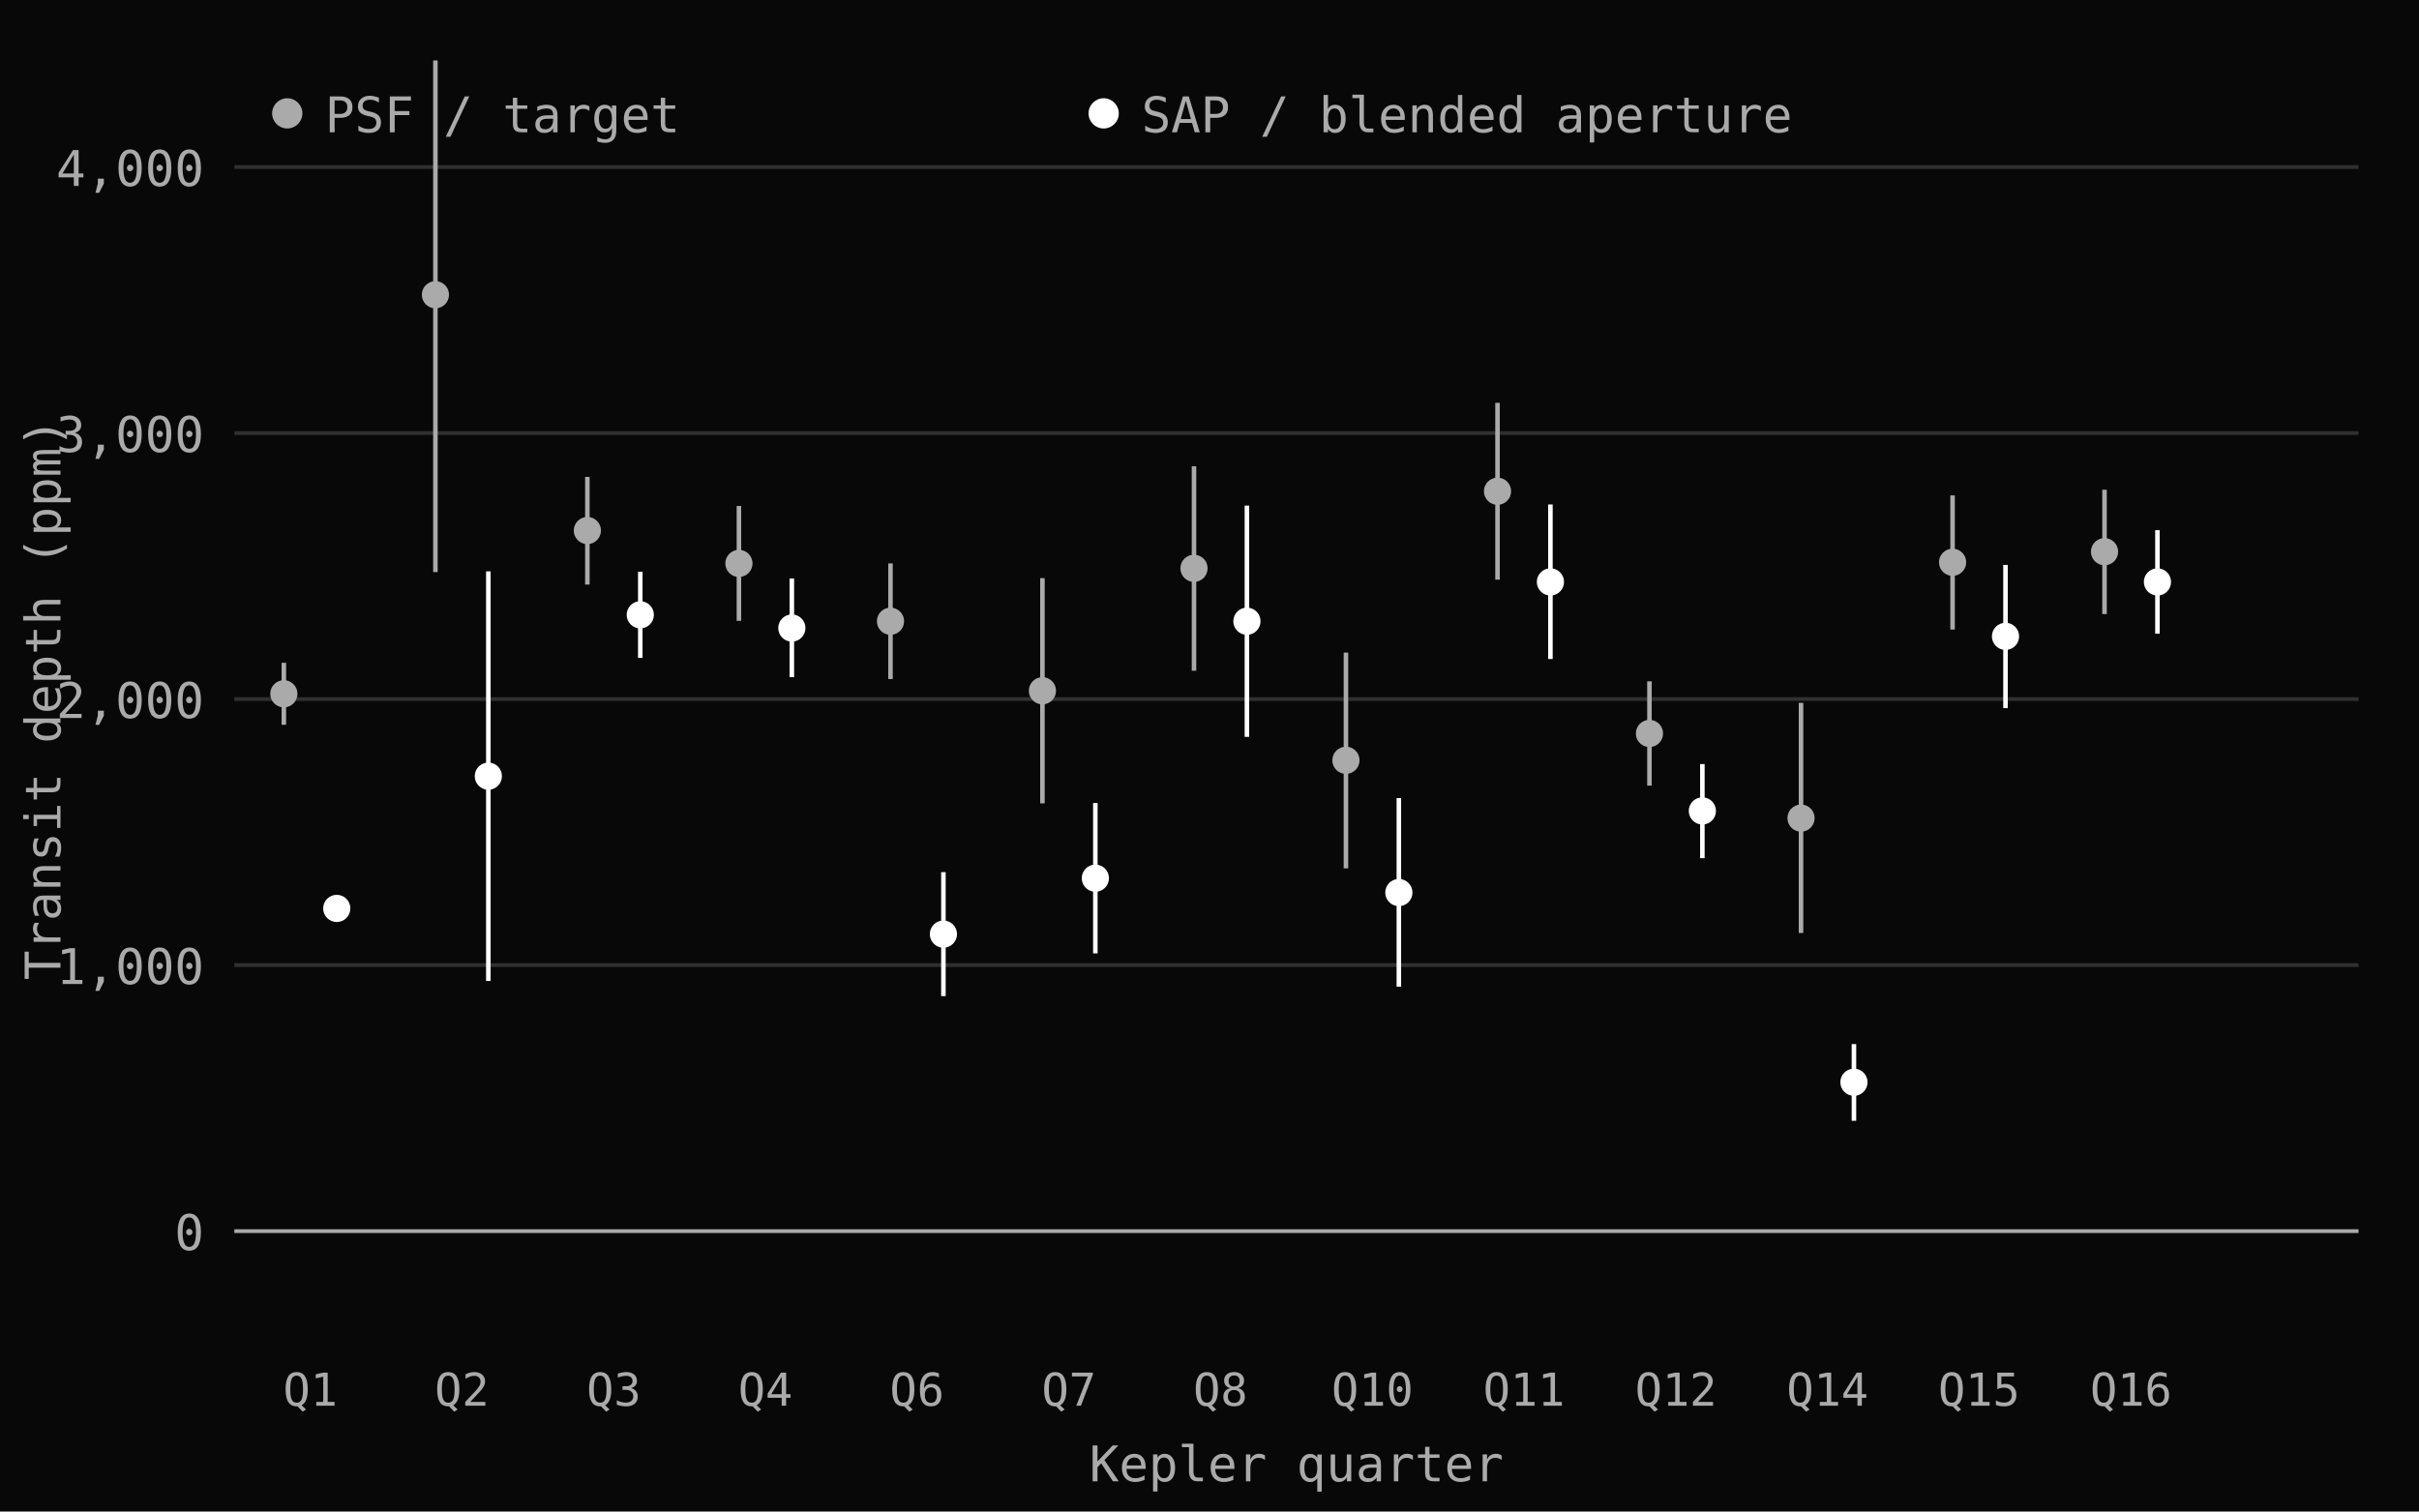
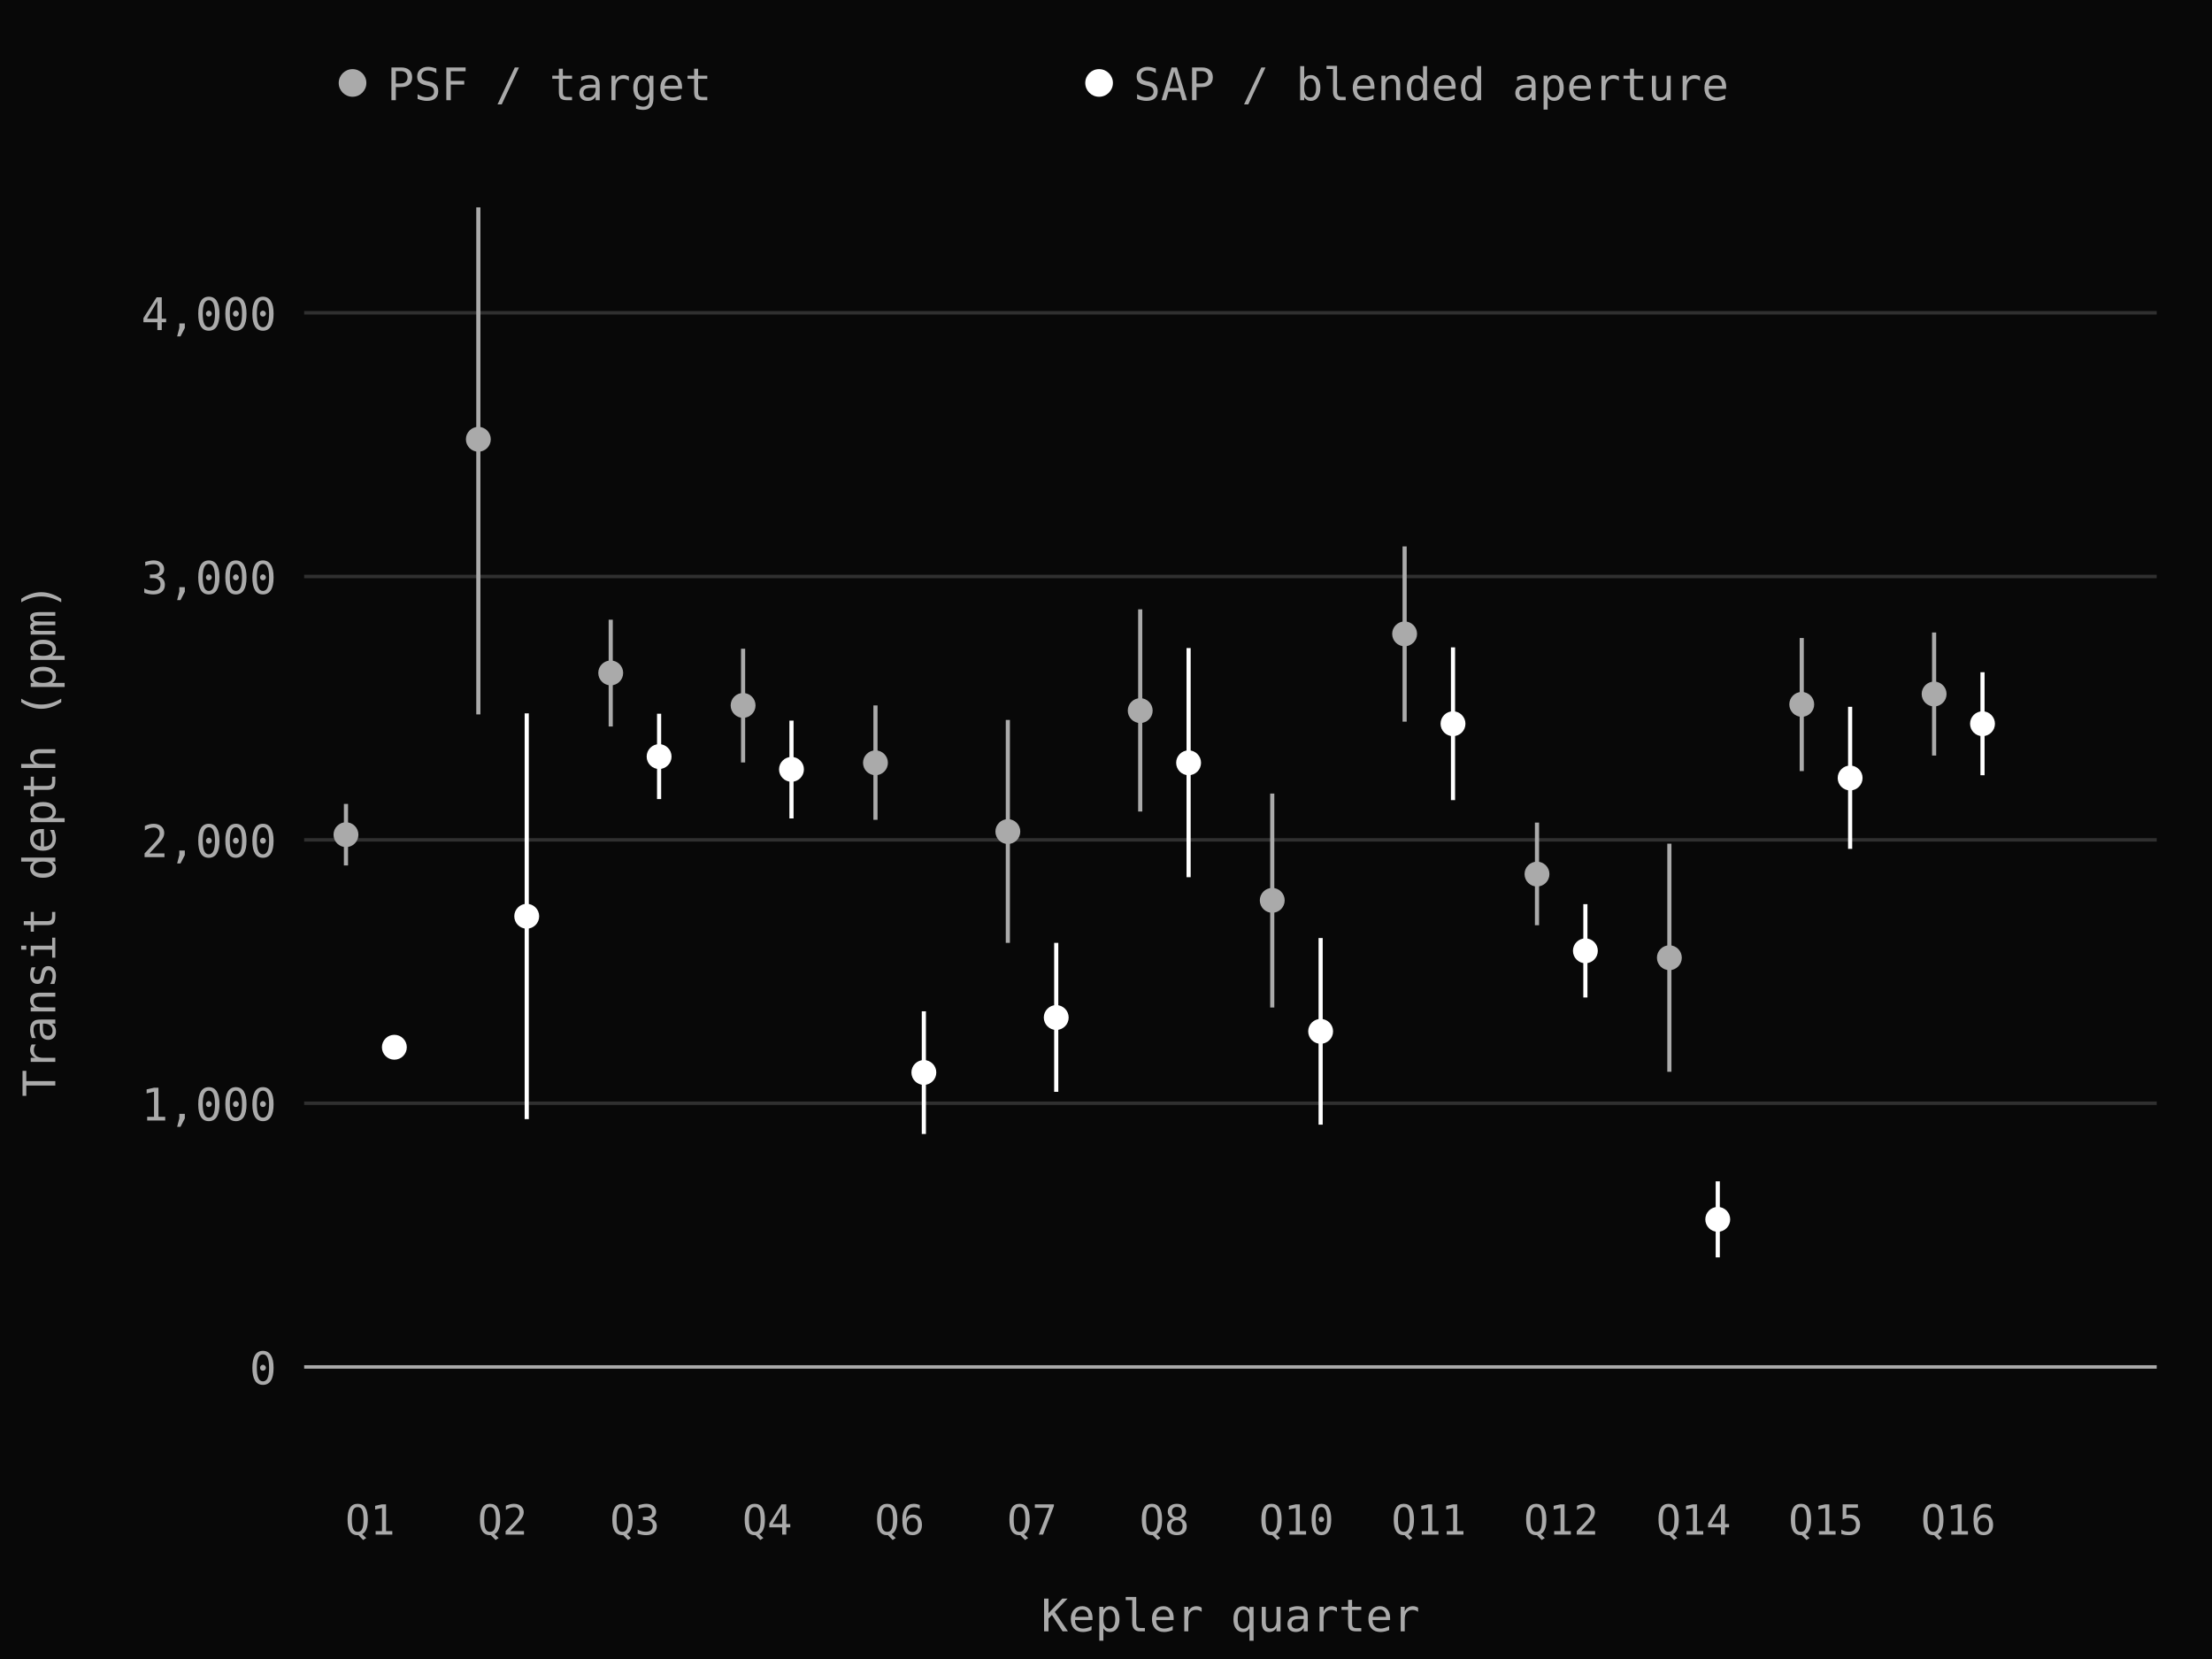
- <svg xmlns="http://www.w3.org/2000/svg" viewBox="0 0 640 400" role="img" aria-labelledby="t d">
-   <rect width="640" height="400" fill="#080808" rx="0" />
-   <line x1="62.0" y1="325.8" x2="624.0" y2="325.8" stroke="#aaaaaa" stroke-width="1" />
-   <text x="54.0" y="330.8" font-size="13" fill="#aaaaaa" text-anchor="end" font-weight="400" font-family="IBM Plex Mono,monospace">0</text>
-   <line x1="62.0" y1="255.4" x2="624.0" y2="255.4" stroke="#303030" stroke-width="1" />
-   <text x="54.0" y="260.4" font-size="13" fill="#aaaaaa" text-anchor="end" font-weight="400" font-family="IBM Plex Mono,monospace">1,000</text>
-   <line x1="62.0" y1="185.0" x2="624.0" y2="185.0" stroke="#303030" stroke-width="1" />
-   <text x="54.0" y="190.0" font-size="13" fill="#aaaaaa" text-anchor="end" font-weight="400" font-family="IBM Plex Mono,monospace">2,000</text>
-   <line x1="62.0" y1="114.6" x2="624.0" y2="114.6" stroke="#303030" stroke-width="1" />
-   <text x="54.0" y="119.6" font-size="13" fill="#aaaaaa" text-anchor="end" font-weight="400" font-family="IBM Plex Mono,monospace">3,000</text>
-   <line x1="62.0" y1="44.2" x2="624.0" y2="44.2" stroke="#303030" stroke-width="1" />
-   <text x="54.0" y="49.2" font-size="13" fill="#aaaaaa" text-anchor="end" font-weight="400" font-family="IBM Plex Mono,monospace">4,000</text>
-   <text x="16.0" y="185.0" font-size="13" fill="#aaaaaa" text-anchor="middle" font-weight="400" font-family="IBM Plex Mono,monospace" transform="rotate(-90 16.0 185.0)">Transit depth (ppm)</text>
-   <text x="343.0" y="392.0" font-size="13" fill="#aaaaaa" text-anchor="middle" font-weight="400" font-family="IBM Plex Mono,monospace">Kepler quarter</text>
-   <line x1="75.1" y1="175.4" x2="75.1" y2="191.8" stroke="#aaaaaa" stroke-width="1.2" />
-   <circle cx="75.1" cy="183.6" r="3.6" fill="#aaaaaa" stroke="none" stroke-width="1" opacity="1" />
-   <line x1="89.1" y1="238.8" x2="89.1" y2="242.1" stroke="#ffffff" stroke-width="1.2" />
-   <circle cx="89.1" cy="240.4" r="3.6" fill="#ffffff" stroke="none" stroke-width="1" opacity="1" />
-   <text x="82.1" y="372.0" font-size="12" fill="#aaaaaa" text-anchor="middle" font-weight="400" font-family="IBM Plex Mono,monospace">Q1</text>
-   <line x1="115.2" y1="16.0" x2="115.2" y2="151.4" stroke="#aaaaaa" stroke-width="1.2" />
-   <circle cx="115.2" cy="78.0" r="3.6" fill="#aaaaaa" stroke="none" stroke-width="1" opacity="1" />
-   <line x1="129.2" y1="151.2" x2="129.2" y2="259.6" stroke="#ffffff" stroke-width="1.2" />
-   <circle cx="129.2" cy="205.4" r="3.6" fill="#ffffff" stroke="none" stroke-width="1" opacity="1" />
-   <text x="122.2" y="372.0" font-size="12" fill="#aaaaaa" text-anchor="middle" font-weight="400" font-family="IBM Plex Mono,monospace">Q2</text>
-   <line x1="155.4" y1="126.2" x2="155.4" y2="154.7" stroke="#aaaaaa" stroke-width="1.2" />
-   <circle cx="155.4" cy="140.4" r="3.6" fill="#aaaaaa" stroke="none" stroke-width="1" opacity="1" />
-   <line x1="169.4" y1="151.3" x2="169.4" y2="174.1" stroke="#ffffff" stroke-width="1.2" />
-   <circle cx="169.4" cy="162.7" r="3.6" fill="#ffffff" stroke="none" stroke-width="1" opacity="1" />
-   <text x="162.4" y="372.0" font-size="12" fill="#aaaaaa" text-anchor="middle" font-weight="400" font-family="IBM Plex Mono,monospace">Q3</text>
-   <line x1="195.5" y1="133.9" x2="195.5" y2="164.3" stroke="#aaaaaa" stroke-width="1.2" />
-   <circle cx="195.5" cy="149.1" r="3.6" fill="#aaaaaa" stroke="none" stroke-width="1" opacity="1" />
-   <line x1="209.5" y1="153.1" x2="209.5" y2="179.2" stroke="#ffffff" stroke-width="1.2" />
-   <circle cx="209.5" cy="166.2" r="3.6" fill="#ffffff" stroke="none" stroke-width="1" opacity="1" />
-   <text x="202.5" y="372.0" font-size="12" fill="#aaaaaa" text-anchor="middle" font-weight="400" font-family="IBM Plex Mono,monospace">Q4</text>
-   <line x1="235.6" y1="149.1" x2="235.6" y2="179.7" stroke="#aaaaaa" stroke-width="1.2" />
-   <circle cx="235.6" cy="164.4" r="3.6" fill="#aaaaaa" stroke="none" stroke-width="1" opacity="1" />
-   <line x1="249.6" y1="230.8" x2="249.6" y2="263.6" stroke="#ffffff" stroke-width="1.2" />
-   <circle cx="249.6" cy="247.2" r="3.6" fill="#ffffff" stroke="none" stroke-width="1" opacity="1" />
-   <text x="242.6" y="372.0" font-size="12" fill="#aaaaaa" text-anchor="middle" font-weight="400" font-family="IBM Plex Mono,monospace">Q6</text>
-   <line x1="275.8" y1="153.0" x2="275.8" y2="212.6" stroke="#aaaaaa" stroke-width="1.2" />
-   <circle cx="275.8" cy="182.8" r="3.6" fill="#aaaaaa" stroke="none" stroke-width="1" opacity="1" />
-   <line x1="289.8" y1="212.5" x2="289.8" y2="252.3" stroke="#ffffff" stroke-width="1.2" />
-   <circle cx="289.8" cy="232.4" r="3.6" fill="#ffffff" stroke="none" stroke-width="1" opacity="1" />
-   <text x="282.8" y="372.0" font-size="12" fill="#aaaaaa" text-anchor="middle" font-weight="400" font-family="IBM Plex Mono,monospace">Q7</text>
-   <line x1="315.9" y1="123.4" x2="315.9" y2="177.5" stroke="#aaaaaa" stroke-width="1.2" />
-   <circle cx="315.9" cy="150.4" r="3.6" fill="#aaaaaa" stroke="none" stroke-width="1" opacity="1" />
-   <line x1="329.9" y1="133.8" x2="329.9" y2="195.0" stroke="#ffffff" stroke-width="1.2" />
-   <circle cx="329.9" cy="164.4" r="3.6" fill="#ffffff" stroke="none" stroke-width="1" opacity="1" />
-   <text x="322.9" y="372.0" font-size="12" fill="#aaaaaa" text-anchor="middle" font-weight="400" font-family="IBM Plex Mono,monospace">Q8</text>
-   <line x1="356.1" y1="172.7" x2="356.1" y2="229.8" stroke="#aaaaaa" stroke-width="1.2" />
-   <circle cx="356.1" cy="201.2" r="3.6" fill="#aaaaaa" stroke="none" stroke-width="1" opacity="1" />
-   <line x1="370.1" y1="211.2" x2="370.1" y2="261.1" stroke="#ffffff" stroke-width="1.2" />
-   <circle cx="370.1" cy="236.2" r="3.6" fill="#ffffff" stroke="none" stroke-width="1" opacity="1" />
-   <text x="363.1" y="372.0" font-size="12" fill="#aaaaaa" text-anchor="middle" font-weight="400" font-family="IBM Plex Mono,monospace">Q10</text>
-   <line x1="396.2" y1="106.6" x2="396.2" y2="153.4" stroke="#aaaaaa" stroke-width="1.2" />
-   <circle cx="396.2" cy="130.0" r="3.6" fill="#aaaaaa" stroke="none" stroke-width="1" opacity="1" />
-   <line x1="410.2" y1="133.5" x2="410.2" y2="174.4" stroke="#ffffff" stroke-width="1.2" />
-   <circle cx="410.2" cy="154.0" r="3.6" fill="#ffffff" stroke="none" stroke-width="1" opacity="1" />
-   <text x="403.2" y="372.0" font-size="12" fill="#aaaaaa" text-anchor="middle" font-weight="400" font-family="IBM Plex Mono,monospace">Q11</text>
-   <line x1="436.4" y1="180.3" x2="436.4" y2="207.9" stroke="#aaaaaa" stroke-width="1.2" />
-   <circle cx="436.4" cy="194.1" r="3.6" fill="#aaaaaa" stroke="none" stroke-width="1" opacity="1" />
-   <line x1="450.4" y1="202.2" x2="450.4" y2="227.1" stroke="#ffffff" stroke-width="1.2" />
-   <circle cx="450.4" cy="214.6" r="3.6" fill="#ffffff" stroke="none" stroke-width="1" opacity="1" />
-   <text x="443.4" y="372.0" font-size="12" fill="#aaaaaa" text-anchor="middle" font-weight="400" font-family="IBM Plex Mono,monospace">Q12</text>
-   <line x1="476.5" y1="186.0" x2="476.5" y2="246.9" stroke="#aaaaaa" stroke-width="1.2" />
-   <circle cx="476.5" cy="216.5" r="3.6" fill="#aaaaaa" stroke="none" stroke-width="1" opacity="1" />
-   <line x1="490.5" y1="276.3" x2="490.5" y2="296.6" stroke="#ffffff" stroke-width="1.2" />
-   <circle cx="490.5" cy="286.4" r="3.6" fill="#ffffff" stroke="none" stroke-width="1" opacity="1" />
-   <text x="483.5" y="372.0" font-size="12" fill="#aaaaaa" text-anchor="middle" font-weight="400" font-family="IBM Plex Mono,monospace">Q14</text>
-   <line x1="516.6" y1="131.1" x2="516.6" y2="166.6" stroke="#aaaaaa" stroke-width="1.2" />
-   <circle cx="516.6" cy="148.8" r="3.6" fill="#aaaaaa" stroke="none" stroke-width="1" opacity="1" />
-   <line x1="530.6" y1="149.5" x2="530.6" y2="187.4" stroke="#ffffff" stroke-width="1.2" />
-   <circle cx="530.6" cy="168.4" r="3.6" fill="#ffffff" stroke="none" stroke-width="1" opacity="1" />
-   <text x="523.6" y="372.0" font-size="12" fill="#aaaaaa" text-anchor="middle" font-weight="400" font-family="IBM Plex Mono,monospace">Q15</text>
-   <line x1="556.8" y1="129.6" x2="556.8" y2="162.5" stroke="#aaaaaa" stroke-width="1.2" />
-   <circle cx="556.8" cy="146.0" r="3.6" fill="#aaaaaa" stroke="none" stroke-width="1" opacity="1" />
-   <line x1="570.8" y1="140.3" x2="570.8" y2="167.7" stroke="#ffffff" stroke-width="1.2" />
-   <circle cx="570.8" cy="154.0" r="3.6" fill="#ffffff" stroke="none" stroke-width="1" opacity="1" />
-   <text x="563.8" y="372.0" font-size="12" fill="#aaaaaa" text-anchor="middle" font-weight="400" font-family="IBM Plex Mono,monospace">Q16</text>
-   <circle cx="76.0" cy="30.0" r="4" fill="#aaaaaa" stroke="none" stroke-width="1" opacity="1" />
-   <text x="86.0" y="35.0" font-size="13" fill="#aaaaaa" text-anchor="start" font-weight="400" font-family="IBM Plex Mono,monospace">PSF / target</text>
-   <circle cx="292.0" cy="30.0" r="4" fill="#ffffff" stroke="none" stroke-width="1" opacity="1" />
-   <text x="302.0" y="35.0" font-size="13" fill="#aaaaaa" text-anchor="start" font-weight="400" font-family="IBM Plex Mono,monospace">SAP / blended aperture</text>
-   <rect class="chart-hit" x="66.07" y="56.00" width="32.00" height="298.00" fill="transparent" data-chart-detail="[&quot;Quarter 1&quot;, [[&quot;PSF depth&quot;, &quot;2,020.1 ± 116.5 ppm&quot;], [&quot;SAP depth&quot;, &quot;1,212.7 ± 23.5 ppm&quot;], [&quot;PSF / SAP count&quot;, &quot;2 / 2&quot;]]]" />
-   <rect class="chart-hit" x="106.21" y="56.00" width="32.00" height="298.00" fill="transparent" data-chart-detail="[&quot;Quarter 2&quot;, [[&quot;PSF depth&quot;, &quot;3,520.0 ± 1,043.4 ppm&quot;], [&quot;SAP depth&quot;, &quot;1,710.6 ± 769.7 ppm&quot;], [&quot;PSF / SAP count&quot;, &quot;6 / 6&quot;]]]" />
-   <rect class="chart-hit" x="146.36" y="56.00" width="32.00" height="298.00" fill="transparent" data-chart-detail="[&quot;Quarter 3&quot;, [[&quot;PSF depth&quot;, &quot;2,632.9 ± 202.8 ppm&quot;], [&quot;SAP depth&quot;, &quot;2,316.6 ± 162.3 ppm&quot;], [&quot;PSF / SAP count&quot;, &quot;6 / 6&quot;]]]" />
-   <rect class="chart-hit" x="186.50" y="56.00" width="32.00" height="298.00" fill="transparent" data-chart-detail="[&quot;Quarter 4&quot;, [[&quot;PSF depth&quot;, &quot;2,509.9 ± 215.9 ppm&quot;], [&quot;SAP depth&quot;, &quot;2,267.2 ± 185.4 ppm&quot;], [&quot;PSF / SAP count&quot;, &quot;5 / 5&quot;]]]" />
-   <rect class="chart-hit" x="226.64" y="56.00" width="32.00" height="298.00" fill="transparent" data-chart-detail="[&quot;Quarter 6&quot;, [[&quot;PSF depth&quot;, &quot;2,293.0 ± 217.2 ppm&quot;], [&quot;SAP depth&quot;, &quot;1,117.1 ± 233.0 ppm&quot;], [&quot;PSF / SAP count&quot;, &quot;6 / 6&quot;]]]" />
-   <rect class="chart-hit" x="266.79" y="56.00" width="32.00" height="298.00" fill="transparent" data-chart-detail="[&quot;Quarter 7&quot;, [[&quot;PSF depth&quot;, &quot;2,031.8 ± 423.2 ppm&quot;], [&quot;SAP depth&quot;, &quot;1,326.3 ± 282.6 ppm&quot;], [&quot;PSF / SAP count&quot;, &quot;7 / 7&quot;]]]" />
-   <rect class="chart-hit" x="306.93" y="56.00" width="32.00" height="298.00" fill="transparent" data-chart-detail="[&quot;Quarter 8&quot;, [[&quot;PSF depth&quot;, &quot;2,490.8 ± 383.9 ppm&quot;], [&quot;SAP depth&quot;, &quot;2,293.0 ± 434.5 ppm&quot;], [&quot;PSF / SAP count&quot;, &quot;5 / 5&quot;]]]" />
-   <rect class="chart-hit" x="347.07" y="56.00" width="32.00" height="298.00" fill="transparent" data-chart-detail="[&quot;Quarter 10&quot;, [[&quot;PSF depth&quot;, &quot;1,769.9 ± 405.5 ppm&quot;], [&quot;SAP depth&quot;, &quot;1,273.5 ± 354.5 ppm&quot;], [&quot;PSF / SAP count&quot;, &quot;7 / 7&quot;]]]" />
-   <rect class="chart-hit" x="387.21" y="56.00" width="32.00" height="298.00" fill="transparent" data-chart-detail="[&quot;Quarter 11&quot;, [[&quot;PSF depth&quot;, &quot;2,781.1 ± 332.8 ppm&quot;], [&quot;SAP depth&quot;, &quot;2,440.9 ± 290.0 ppm&quot;], [&quot;PSF / SAP count&quot;, &quot;6 / 6&quot;]]]" />
-   <rect class="chart-hit" x="427.36" y="56.00" width="32.00" height="298.00" fill="transparent" data-chart-detail="[&quot;Quarter 12&quot;, [[&quot;PSF depth&quot;, &quot;1,870.8 ± 195.3 ppm&quot;], [&quot;SAP depth&quot;, &quot;1,579.1 ± 177.2 ppm&quot;], [&quot;PSF / SAP count&quot;, &quot;6 / 6&quot;]]]" />
-   <rect class="chart-hit" x="467.50" y="56.00" width="32.00" height="298.00" fill="transparent" data-chart-detail="[&quot;Quarter 14&quot;, [[&quot;PSF depth&quot;, &quot;1,553.2 ± 432.8 ppm&quot;], [&quot;SAP depth&quot;, &quot;559.8 ± 144.2 ppm&quot;], [&quot;PSF / SAP count&quot;, &quot;6 / 6&quot;]]]" />
-   <rect class="chart-hit" x="507.64" y="56.00" width="32.00" height="298.00" fill="transparent" data-chart-detail="[&quot;Quarter 15&quot;, [[&quot;PSF depth&quot;, &quot;2,513.5 ± 252.6 ppm&quot;], [&quot;SAP depth&quot;, &quot;2,235.2 ± 269.3 ppm&quot;], [&quot;PSF / SAP count&quot;, &quot;6 / 6&quot;]]]" />
-   <rect class="chart-hit" x="547.79" y="56.00" width="32.00" height="298.00" fill="transparent" data-chart-detail="[&quot;Quarter 16&quot;, [[&quot;PSF depth&quot;, &quot;2,553.3 ± 233.8 ppm&quot;], [&quot;SAP depth&quot;, &quot;2,440.5 ± 195.0 ppm&quot;], [&quot;PSF / SAP count&quot;, &quot;5 / 5&quot;]]]" />
+ <svg xmlns="http://www.w3.org/2000/svg" viewBox="0 0 640 480" role="img" aria-labelledby="t d">
+   <rect width="640" height="480" fill="#080808" rx="0" />
+   <line x1="88.0" y1="395.5" x2="624.0" y2="395.5" stroke="#aaaaaa" stroke-width="1" />
+   <text x="80.0" y="400.5" font-size="13" fill="#aaaaaa" text-anchor="end" font-weight="400" font-family="IBM Plex Mono,monospace">0</text>
+   <line x1="88.0" y1="319.2" x2="624.0" y2="319.2" stroke="#303030" stroke-width="1" />
+   <text x="80.0" y="324.2" font-size="13" fill="#aaaaaa" text-anchor="end" font-weight="400" font-family="IBM Plex Mono,monospace">1,000</text>
+   <line x1="88.0" y1="243.0" x2="624.0" y2="243.0" stroke="#303030" stroke-width="1" />
+   <text x="80.0" y="248.0" font-size="13" fill="#aaaaaa" text-anchor="end" font-weight="400" font-family="IBM Plex Mono,monospace">2,000</text>
+   <line x1="88.0" y1="166.8" x2="624.0" y2="166.8" stroke="#303030" stroke-width="1" />
+   <text x="80.0" y="171.8" font-size="13" fill="#aaaaaa" text-anchor="end" font-weight="400" font-family="IBM Plex Mono,monospace">3,000</text>
+   <line x1="88.0" y1="90.5" x2="624.0" y2="90.5" stroke="#303030" stroke-width="1" />
+   <text x="80.0" y="95.5" font-size="13" fill="#aaaaaa" text-anchor="end" font-weight="400" font-family="IBM Plex Mono,monospace">4,000</text>
+   <text x="16.0" y="243.0" font-size="13" fill="#aaaaaa" text-anchor="middle" font-weight="400" font-family="IBM Plex Mono,monospace" transform="rotate(-90 16.0 243.0)">Transit depth (ppm)</text>
+   <text x="356.0" y="472.0" font-size="13" fill="#aaaaaa" text-anchor="middle" font-weight="400" font-family="IBM Plex Mono,monospace">Kepler quarter</text>
+   <line x1="100.1" y1="232.6" x2="100.1" y2="250.4" stroke="#aaaaaa" stroke-width="1.2" />
+   <circle cx="100.1" cy="241.5" r="3.6" fill="#aaaaaa" stroke="none" stroke-width="1" opacity="1" />
+   <line x1="114.1" y1="301.2" x2="114.1" y2="304.8" stroke="#ffffff" stroke-width="1.2" />
+   <circle cx="114.1" cy="303.0" r="3.6" fill="#ffffff" stroke="none" stroke-width="1" opacity="1" />
+   <text x="107.1" y="444.0" font-size="12" fill="#aaaaaa" text-anchor="middle" font-weight="400" font-family="IBM Plex Mono,monospace">Q1</text>
+   <line x1="138.4" y1="60.0" x2="138.4" y2="206.7" stroke="#aaaaaa" stroke-width="1.2" />
+   <circle cx="138.4" cy="127.1" r="3.6" fill="#aaaaaa" stroke="none" stroke-width="1" opacity="1" />
+   <line x1="152.4" y1="206.4" x2="152.4" y2="323.8" stroke="#ffffff" stroke-width="1.2" />
+   <circle cx="152.4" cy="265.1" r="3.6" fill="#ffffff" stroke="none" stroke-width="1" opacity="1" />
+   <text x="145.4" y="444.0" font-size="12" fill="#aaaaaa" text-anchor="middle" font-weight="400" font-family="IBM Plex Mono,monospace">Q2</text>
+   <line x1="176.7" y1="179.3" x2="176.7" y2="210.2" stroke="#aaaaaa" stroke-width="1.2" />
+   <circle cx="176.7" cy="194.7" r="3.6" fill="#aaaaaa" stroke="none" stroke-width="1" opacity="1" />
+   <line x1="190.7" y1="206.5" x2="190.7" y2="231.2" stroke="#ffffff" stroke-width="1.2" />
+   <circle cx="190.7" cy="218.9" r="3.6" fill="#ffffff" stroke="none" stroke-width="1" opacity="1" />
+   <text x="183.7" y="444.0" font-size="12" fill="#aaaaaa" text-anchor="middle" font-weight="400" font-family="IBM Plex Mono,monospace">Q3</text>
+   <line x1="215.0" y1="187.7" x2="215.0" y2="220.6" stroke="#aaaaaa" stroke-width="1.2" />
+   <circle cx="215.0" cy="204.1" r="3.6" fill="#aaaaaa" stroke="none" stroke-width="1" opacity="1" />
+   <line x1="229.0" y1="208.5" x2="229.0" y2="236.8" stroke="#ffffff" stroke-width="1.2" />
+   <circle cx="229.0" cy="222.6" r="3.6" fill="#ffffff" stroke="none" stroke-width="1" opacity="1" />
+   <text x="222.0" y="444.0" font-size="12" fill="#aaaaaa" text-anchor="middle" font-weight="400" font-family="IBM Plex Mono,monospace">Q4</text>
+   <line x1="253.3" y1="204.1" x2="253.3" y2="237.2" stroke="#aaaaaa" stroke-width="1.2" />
+   <circle cx="253.3" cy="220.7" r="3.6" fill="#aaaaaa" stroke="none" stroke-width="1" opacity="1" />
+   <line x1="267.3" y1="292.6" x2="267.3" y2="328.1" stroke="#ffffff" stroke-width="1.2" />
+   <circle cx="267.3" cy="310.3" r="3.6" fill="#ffffff" stroke="none" stroke-width="1" opacity="1" />
+   <text x="260.3" y="444.0" font-size="12" fill="#aaaaaa" text-anchor="middle" font-weight="400" font-family="IBM Plex Mono,monospace">Q6</text>
+   <line x1="291.6" y1="208.3" x2="291.6" y2="272.8" stroke="#aaaaaa" stroke-width="1.2" />
+   <circle cx="291.6" cy="240.6" r="3.6" fill="#aaaaaa" stroke="none" stroke-width="1" opacity="1" />
+   <line x1="305.6" y1="272.8" x2="305.6" y2="315.9" stroke="#ffffff" stroke-width="1.2" />
+   <circle cx="305.6" cy="294.4" r="3.6" fill="#ffffff" stroke="none" stroke-width="1" opacity="1" />
+   <text x="298.6" y="444.0" font-size="12" fill="#aaaaaa" text-anchor="middle" font-weight="400" font-family="IBM Plex Mono,monospace">Q7</text>
+   <line x1="329.9" y1="176.3" x2="329.9" y2="234.8" stroke="#aaaaaa" stroke-width="1.2" />
+   <circle cx="329.9" cy="205.6" r="3.6" fill="#aaaaaa" stroke="none" stroke-width="1" opacity="1" />
+   <line x1="343.9" y1="187.5" x2="343.9" y2="253.8" stroke="#ffffff" stroke-width="1.2" />
+   <circle cx="343.9" cy="220.7" r="3.6" fill="#ffffff" stroke="none" stroke-width="1" opacity="1" />
+   <text x="336.9" y="444.0" font-size="12" fill="#aaaaaa" text-anchor="middle" font-weight="400" font-family="IBM Plex Mono,monospace">Q8</text>
+   <line x1="368.1" y1="229.6" x2="368.1" y2="291.5" stroke="#aaaaaa" stroke-width="1.2" />
+   <circle cx="368.1" cy="260.5" r="3.6" fill="#aaaaaa" stroke="none" stroke-width="1" opacity="1" />
+   <line x1="382.1" y1="271.4" x2="382.1" y2="325.4" stroke="#ffffff" stroke-width="1.2" />
+   <circle cx="382.1" cy="298.4" r="3.6" fill="#ffffff" stroke="none" stroke-width="1" opacity="1" />
+   <text x="375.1" y="444.0" font-size="12" fill="#aaaaaa" text-anchor="middle" font-weight="400" font-family="IBM Plex Mono,monospace">Q10</text>
+   <line x1="406.4" y1="158.1" x2="406.4" y2="208.8" stroke="#aaaaaa" stroke-width="1.2" />
+   <circle cx="406.4" cy="183.4" r="3.6" fill="#aaaaaa" stroke="none" stroke-width="1" opacity="1" />
+   <line x1="420.4" y1="187.3" x2="420.4" y2="231.5" stroke="#ffffff" stroke-width="1.2" />
+   <circle cx="420.4" cy="209.4" r="3.6" fill="#ffffff" stroke="none" stroke-width="1" opacity="1" />
+   <text x="413.4" y="444.0" font-size="12" fill="#aaaaaa" text-anchor="middle" font-weight="400" font-family="IBM Plex Mono,monospace">Q11</text>
+   <line x1="444.7" y1="238.0" x2="444.7" y2="267.7" stroke="#aaaaaa" stroke-width="1.2" />
+   <circle cx="444.7" cy="252.9" r="3.6" fill="#aaaaaa" stroke="none" stroke-width="1" opacity="1" />
+   <line x1="458.7" y1="261.6" x2="458.7" y2="288.6" stroke="#ffffff" stroke-width="1.2" />
+   <circle cx="458.7" cy="275.1" r="3.6" fill="#ffffff" stroke="none" stroke-width="1" opacity="1" />
+   <text x="451.7" y="444.0" font-size="12" fill="#aaaaaa" text-anchor="middle" font-weight="400" font-family="IBM Plex Mono,monospace">Q12</text>
+   <line x1="483.0" y1="244.1" x2="483.0" y2="310.1" stroke="#aaaaaa" stroke-width="1.2" />
+   <circle cx="483.0" cy="277.1" r="3.6" fill="#aaaaaa" stroke="none" stroke-width="1" opacity="1" />
+   <line x1="497.0" y1="341.8" x2="497.0" y2="363.8" stroke="#ffffff" stroke-width="1.2" />
+   <circle cx="497.0" cy="352.8" r="3.6" fill="#ffffff" stroke="none" stroke-width="1" opacity="1" />
+   <text x="490.0" y="444.0" font-size="12" fill="#aaaaaa" text-anchor="middle" font-weight="400" font-family="IBM Plex Mono,monospace">Q14</text>
+   <line x1="521.3" y1="184.6" x2="521.3" y2="223.1" stroke="#aaaaaa" stroke-width="1.2" />
+   <circle cx="521.3" cy="203.8" r="3.6" fill="#aaaaaa" stroke="none" stroke-width="1" opacity="1" />
+   <line x1="535.3" y1="204.5" x2="535.3" y2="245.6" stroke="#ffffff" stroke-width="1.2" />
+   <circle cx="535.3" cy="225.1" r="3.6" fill="#ffffff" stroke="none" stroke-width="1" opacity="1" />
+   <text x="528.3" y="444.0" font-size="12" fill="#aaaaaa" text-anchor="middle" font-weight="400" font-family="IBM Plex Mono,monospace">Q15</text>
+   <line x1="559.6" y1="183.0" x2="559.6" y2="218.6" stroke="#aaaaaa" stroke-width="1.2" />
+   <circle cx="559.6" cy="200.8" r="3.6" fill="#aaaaaa" stroke="none" stroke-width="1" opacity="1" />
+   <line x1="573.6" y1="194.5" x2="573.6" y2="224.3" stroke="#ffffff" stroke-width="1.2" />
+   <circle cx="573.6" cy="209.4" r="3.6" fill="#ffffff" stroke="none" stroke-width="1" opacity="1" />
+   <text x="566.6" y="444.0" font-size="12" fill="#aaaaaa" text-anchor="middle" font-weight="400" font-family="IBM Plex Mono,monospace">Q16</text>
+   <circle cx="102.0" cy="24.0" r="4" fill="#aaaaaa" stroke="none" stroke-width="1" opacity="1" />
+   <text x="112.0" y="29.0" font-size="13" fill="#aaaaaa" text-anchor="start" font-weight="400" font-family="IBM Plex Mono,monospace">PSF / target</text>
+   <circle cx="318.0" cy="24.0" r="4" fill="#ffffff" stroke="none" stroke-width="1" opacity="1" />
+   <text x="328.0" y="29.0" font-size="13" fill="#aaaaaa" text-anchor="start" font-weight="400" font-family="IBM Plex Mono,monospace">SAP / blended aperture</text>
+   <rect class="chart-hit" x="91.14" y="60.00" width="32.00" height="366.00" fill="transparent" data-chart-detail="[&quot;Quarter 1&quot;, [[&quot;PSF depth&quot;, &quot;2,020.1 ± 116.5 ppm&quot;], [&quot;SAP depth&quot;, &quot;1,212.7 ± 23.5 ppm&quot;], [&quot;PSF / SAP count&quot;, &quot;2 / 2&quot;]]]" />
+   <rect class="chart-hit" x="129.43" y="60.00" width="32.00" height="366.00" fill="transparent" data-chart-detail="[&quot;Quarter 2&quot;, [[&quot;PSF depth&quot;, &quot;3,520.0 ± 1,043.4 ppm&quot;], [&quot;SAP depth&quot;, &quot;1,710.6 ± 769.7 ppm&quot;], [&quot;PSF / SAP count&quot;, &quot;6 / 6&quot;]]]" />
+   <rect class="chart-hit" x="167.71" y="60.00" width="32.00" height="366.00" fill="transparent" data-chart-detail="[&quot;Quarter 3&quot;, [[&quot;PSF depth&quot;, &quot;2,632.9 ± 202.8 ppm&quot;], [&quot;SAP depth&quot;, &quot;2,316.6 ± 162.3 ppm&quot;], [&quot;PSF / SAP count&quot;, &quot;6 / 6&quot;]]]" />
+   <rect class="chart-hit" x="206.00" y="60.00" width="32.00" height="366.00" fill="transparent" data-chart-detail="[&quot;Quarter 4&quot;, [[&quot;PSF depth&quot;, &quot;2,509.9 ± 215.9 ppm&quot;], [&quot;SAP depth&quot;, &quot;2,267.2 ± 185.4 ppm&quot;], [&quot;PSF / SAP count&quot;, &quot;5 / 5&quot;]]]" />
+   <rect class="chart-hit" x="244.29" y="60.00" width="32.00" height="366.00" fill="transparent" data-chart-detail="[&quot;Quarter 6&quot;, [[&quot;PSF depth&quot;, &quot;2,293.0 ± 217.2 ppm&quot;], [&quot;SAP depth&quot;, &quot;1,117.1 ± 233.0 ppm&quot;], [&quot;PSF / SAP count&quot;, &quot;6 / 6&quot;]]]" />
+   <rect class="chart-hit" x="282.57" y="60.00" width="32.00" height="366.00" fill="transparent" data-chart-detail="[&quot;Quarter 7&quot;, [[&quot;PSF depth&quot;, &quot;2,031.8 ± 423.2 ppm&quot;], [&quot;SAP depth&quot;, &quot;1,326.3 ± 282.6 ppm&quot;], [&quot;PSF / SAP count&quot;, &quot;7 / 7&quot;]]]" />
+   <rect class="chart-hit" x="320.86" y="60.00" width="32.00" height="366.00" fill="transparent" data-chart-detail="[&quot;Quarter 8&quot;, [[&quot;PSF depth&quot;, &quot;2,490.8 ± 383.9 ppm&quot;], [&quot;SAP depth&quot;, &quot;2,293.0 ± 434.5 ppm&quot;], [&quot;PSF / SAP count&quot;, &quot;5 / 5&quot;]]]" />
+   <rect class="chart-hit" x="359.14" y="60.00" width="32.00" height="366.00" fill="transparent" data-chart-detail="[&quot;Quarter 10&quot;, [[&quot;PSF depth&quot;, &quot;1,769.9 ± 405.5 ppm&quot;], [&quot;SAP depth&quot;, &quot;1,273.5 ± 354.5 ppm&quot;], [&quot;PSF / SAP count&quot;, &quot;7 / 7&quot;]]]" />
+   <rect class="chart-hit" x="397.43" y="60.00" width="32.00" height="366.00" fill="transparent" data-chart-detail="[&quot;Quarter 11&quot;, [[&quot;PSF depth&quot;, &quot;2,781.1 ± 332.8 ppm&quot;], [&quot;SAP depth&quot;, &quot;2,440.9 ± 290.0 ppm&quot;], [&quot;PSF / SAP count&quot;, &quot;6 / 6&quot;]]]" />
+   <rect class="chart-hit" x="435.71" y="60.00" width="32.00" height="366.00" fill="transparent" data-chart-detail="[&quot;Quarter 12&quot;, [[&quot;PSF depth&quot;, &quot;1,870.8 ± 195.3 ppm&quot;], [&quot;SAP depth&quot;, &quot;1,579.1 ± 177.2 ppm&quot;], [&quot;PSF / SAP count&quot;, &quot;6 / 6&quot;]]]" />
+   <rect class="chart-hit" x="474.00" y="60.00" width="32.00" height="366.00" fill="transparent" data-chart-detail="[&quot;Quarter 14&quot;, [[&quot;PSF depth&quot;, &quot;1,553.2 ± 432.8 ppm&quot;], [&quot;SAP depth&quot;, &quot;559.8 ± 144.2 ppm&quot;], [&quot;PSF / SAP count&quot;, &quot;6 / 6&quot;]]]" />
+   <rect class="chart-hit" x="512.29" y="60.00" width="32.00" height="366.00" fill="transparent" data-chart-detail="[&quot;Quarter 15&quot;, [[&quot;PSF depth&quot;, &quot;2,513.5 ± 252.6 ppm&quot;], [&quot;SAP depth&quot;, &quot;2,235.2 ± 269.3 ppm&quot;], [&quot;PSF / SAP count&quot;, &quot;6 / 6&quot;]]]" />
+   <rect class="chart-hit" x="550.57" y="60.00" width="32.00" height="366.00" fill="transparent" data-chart-detail="[&quot;Quarter 16&quot;, [[&quot;PSF depth&quot;, &quot;2,553.3 ± 233.8 ppm&quot;], [&quot;SAP depth&quot;, &quot;2,440.5 ± 195.0 ppm&quot;], [&quot;PSF / SAP count&quot;, &quot;5 / 5&quot;]]]" />
</svg>
